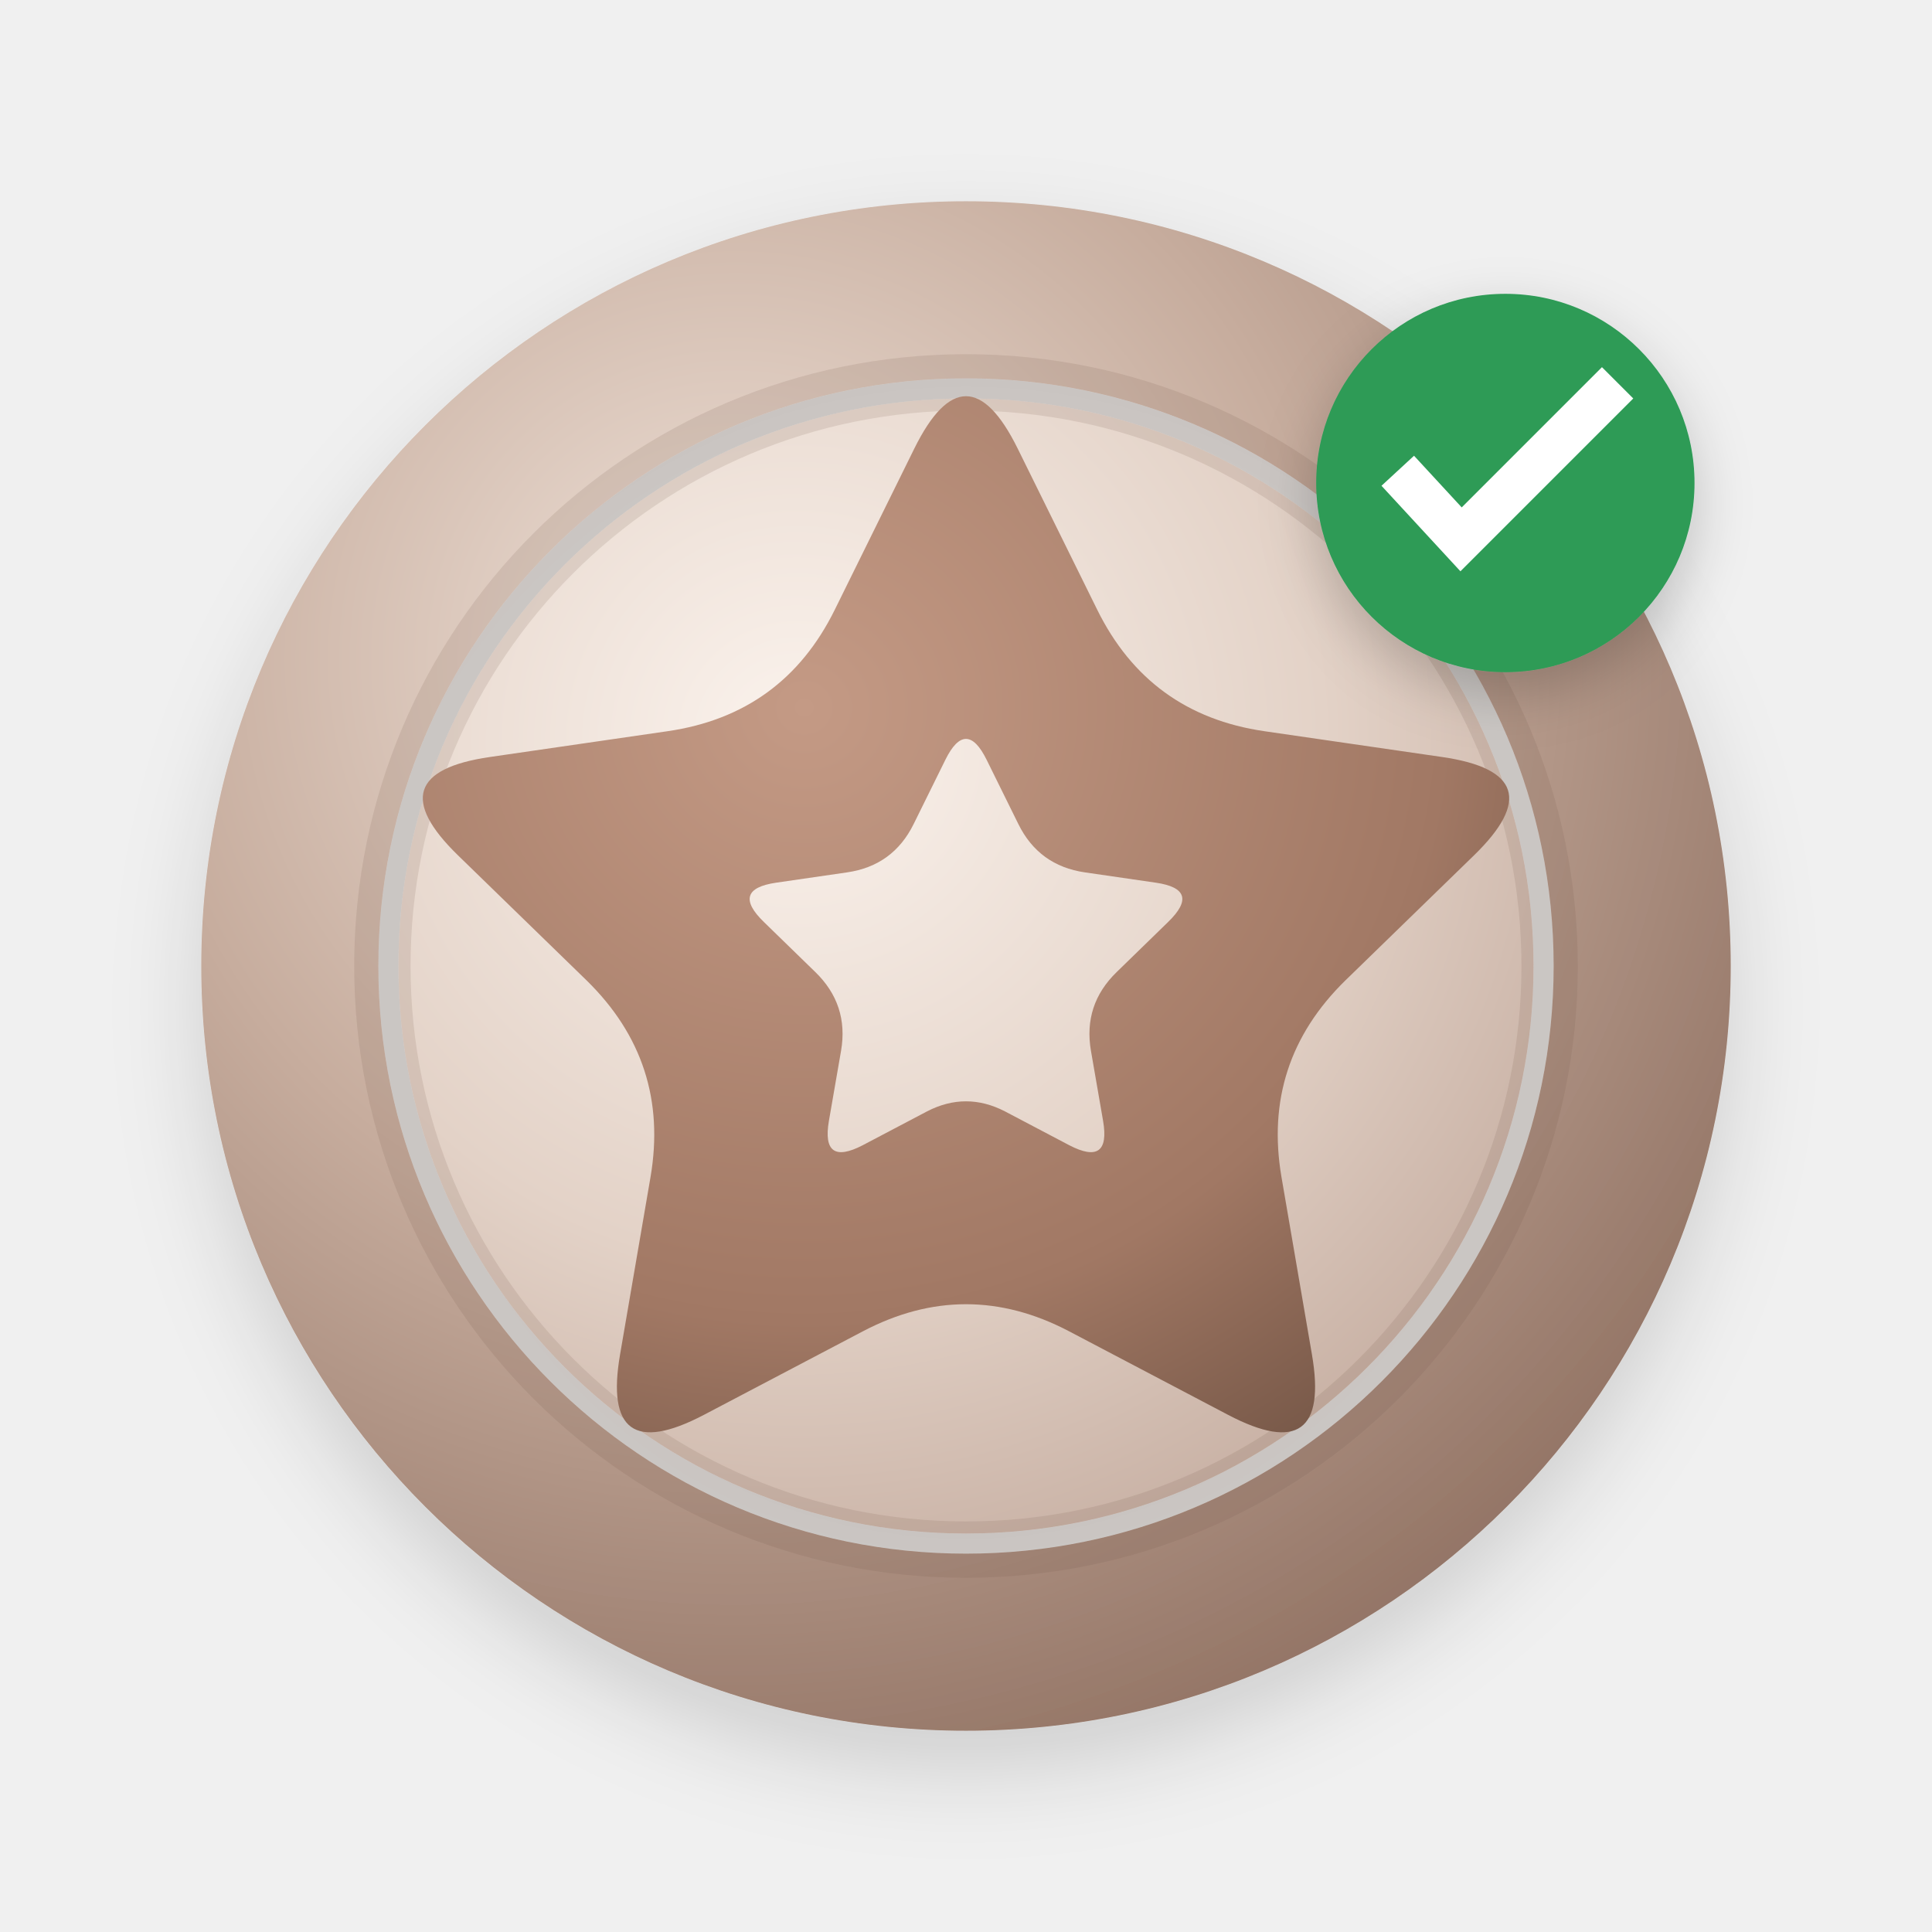
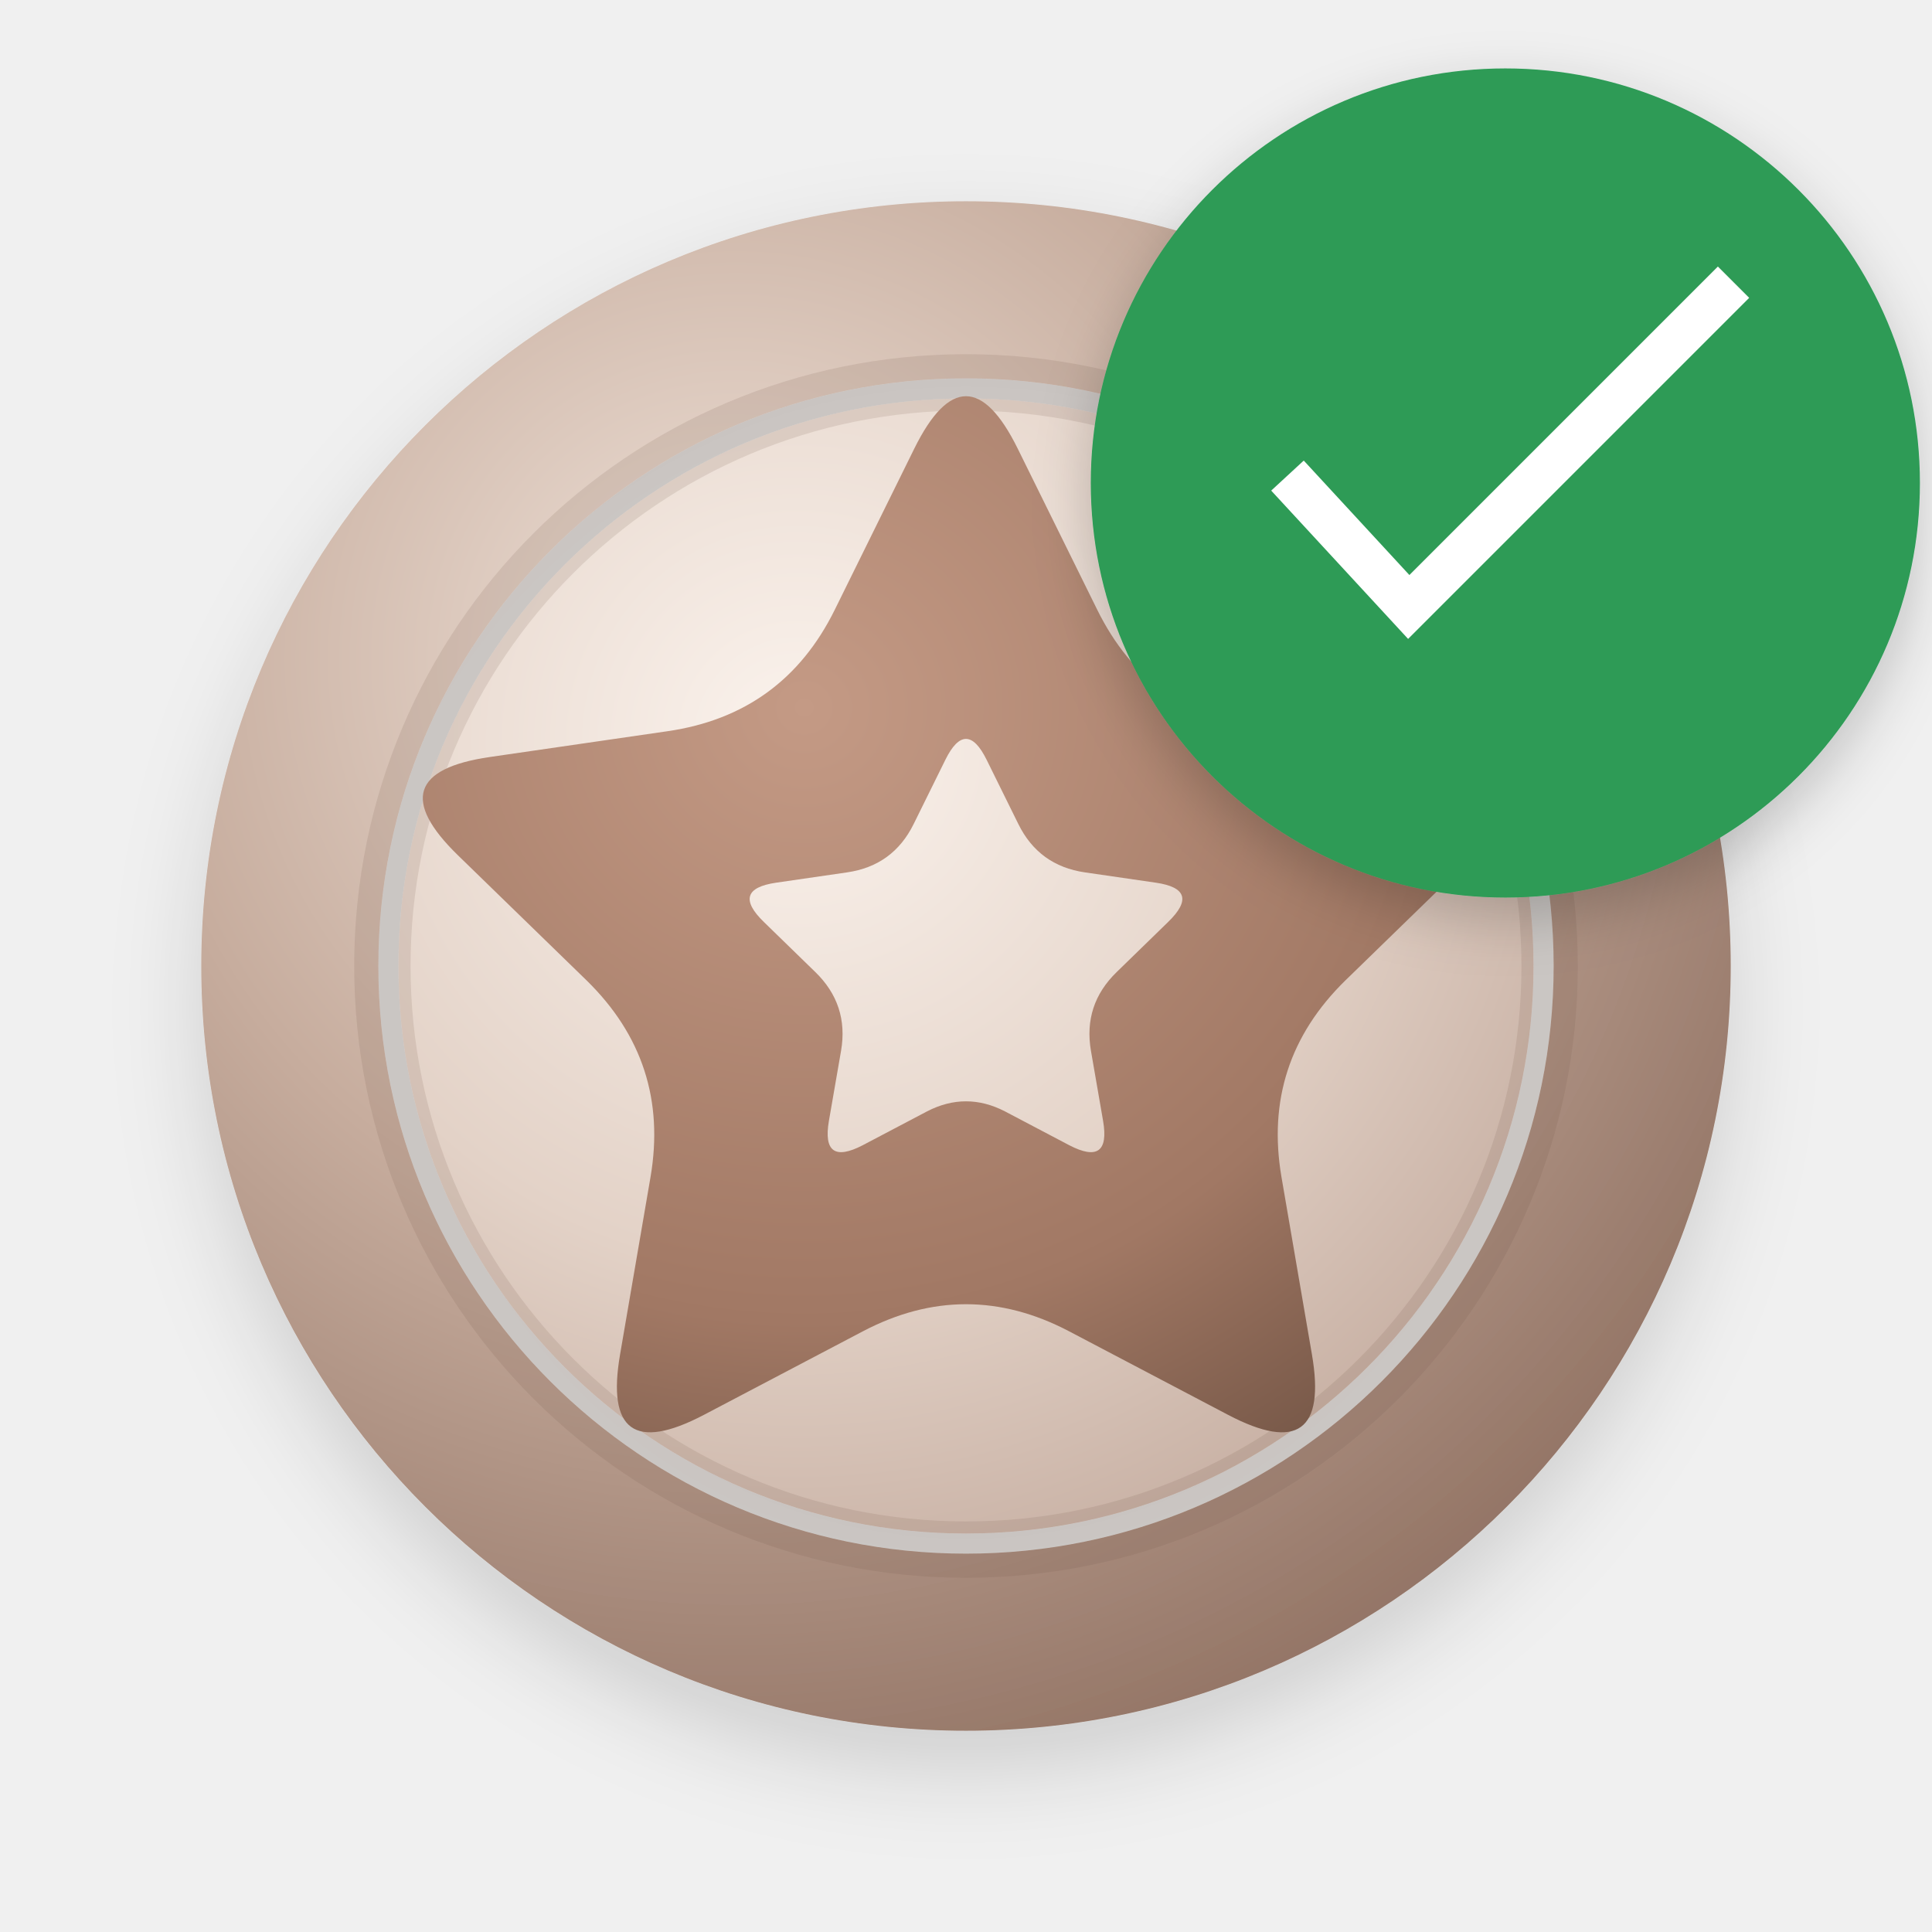
<svg xmlns="http://www.w3.org/2000/svg" width="24" height="24" viewBox="0 0 24 24" fill="none" aria-hidden="true">
  <defs>
    <radialGradient id="bp_plus_rim" cx="35%" cy="30%" r="85%">
      <stop offset="0" stop-color="#F0E3DA" />
      <stop offset="0.45" stop-color="#C7AD9E" />
      <stop offset="1" stop-color="#866657" />
    </radialGradient>
    <radialGradient id="bp_plus_face" cx="35%" cy="30%" r="85%">
      <stop offset="0" stop-color="#FBF3ED" />
      <stop offset="0.55" stop-color="#E3D2C7" />
      <stop offset="1" stop-color="#C1A89B" />
    </radialGradient>
    <radialGradient id="bp_plus_star" cx="35%" cy="30%" r="85%">
      <stop offset="0" stop-color="#C49A85" />
      <stop offset="0.7" stop-color="#A17864" />
      <stop offset="1" stop-color="#775848" />
    </radialGradient>
    <filter id="bp_plus_coinShadow" x="-20%" y="-20%" width="140%" height="140%">
      <feDropShadow dx="0" dy="0.5" stdDeviation="0.55" flood-color="#000" flood-opacity="0.14" />
    </filter>
    <filter id="bp_plus_badgeShadow" x="-40%" y="-40%" width="180%" height="180%">
      <feDropShadow dx="0" dy="0.25" stdDeviation="0.35" flood-color="#000" flood-opacity="0.20" />
    </filter>
  </defs>
  <g filter="url(#bp_plus_coinShadow)">
    <path fill="url(#bp_plus_rim)" fill-rule="evenodd" d="M12 2.5 a 9.5 9.5 0 1 0 0 19 a 9.5 9.5 0 1 0 0 -19 Z          M12 4.7 a 7.3 7.3 0 1 1 0 14.6 a 7.3 7.3 0 1 1 0 -14.6 Z" />
    <circle cx="12" cy="12" r="7.05" fill="url(#bp_plus_face)" />
    <circle cx="12" cy="12" r="7.25" fill="none" stroke="#6F5142" stroke-opacity="0.14" stroke-width="0.7" />
  </g>
  <path fill="url(#bp_plus_star)" stroke="none" fill-rule="evenodd" d="M 11.358 5.572 Q 12 4.272 12.642 5.572        L 13.63 7.574 Q 14.271 8.874 15.705 9.083        L 17.916 9.404 Q 19.35 9.613 18.312 10.624        L 16.714 12.178 Q 15.675 13.194 15.919 14.622        L 16.297 16.824 Q 16.543 18.25 15.258 17.577        L 13.281 16.538 Q 12 15.865 10.719 16.538        L 8.742 17.577 Q 7.457 18.25 7.703 16.824        L 8.081 14.622 Q 8.325 13.194 7.286 12.178        L 5.688 10.624 Q 4.65 9.613 6.084 9.404        L 8.295 9.083 Q 9.729 8.874 10.37 7.574        Z        M 11.744 9.438 Q 12 8.92 12.256 9.438        L 12.65 10.236 Q 12.905 10.754 13.477 10.837        L 14.358 10.965 Q 14.929 11.048 14.51 11.454        L 13.873 12.074 Q 13.454 12.48 13.552 13.053        L 13.703 13.924 Q 13.801 14.496 13.282 14.226        L 12.484 13.806 Q 12 13.556 11.516 13.806        L 10.718 14.226 Q 10.199 14.496 10.297 13.924        L 10.448 13.053 Q 10.546 12.48 10.127 12.074        L 9.49 11.454 Q 9.071 11.048 9.642 10.965        L 10.523 10.837 Q 11.095 10.754 11.35 10.236        Z" />
  <g filter="url(#bp_plus_badgeShadow)">
-     <circle cx="18.7" cy="6.0" r="2.35" fill="#2E9B57" />
-     <path d="M17.55 6.05 L18.15 6.70 L19.90 4.95" fill="none" stroke="#FFFFFF" stroke-width="0.55" stroke-linecap="square" stroke-linejoin="miter" stroke-miterlimit="10" />
+     <circle cx="18.7" cy="6.0" r="5.15" fill="#2E9B57" />
+     <path d="M16.18 6.11 L17.50 7.54 L21.34 3.70" fill="none" stroke="#FFFFFF" stroke-width="0.55" stroke-linecap="square" stroke-linejoin="miter" stroke-miterlimit="10" />
  </g>
</svg>
